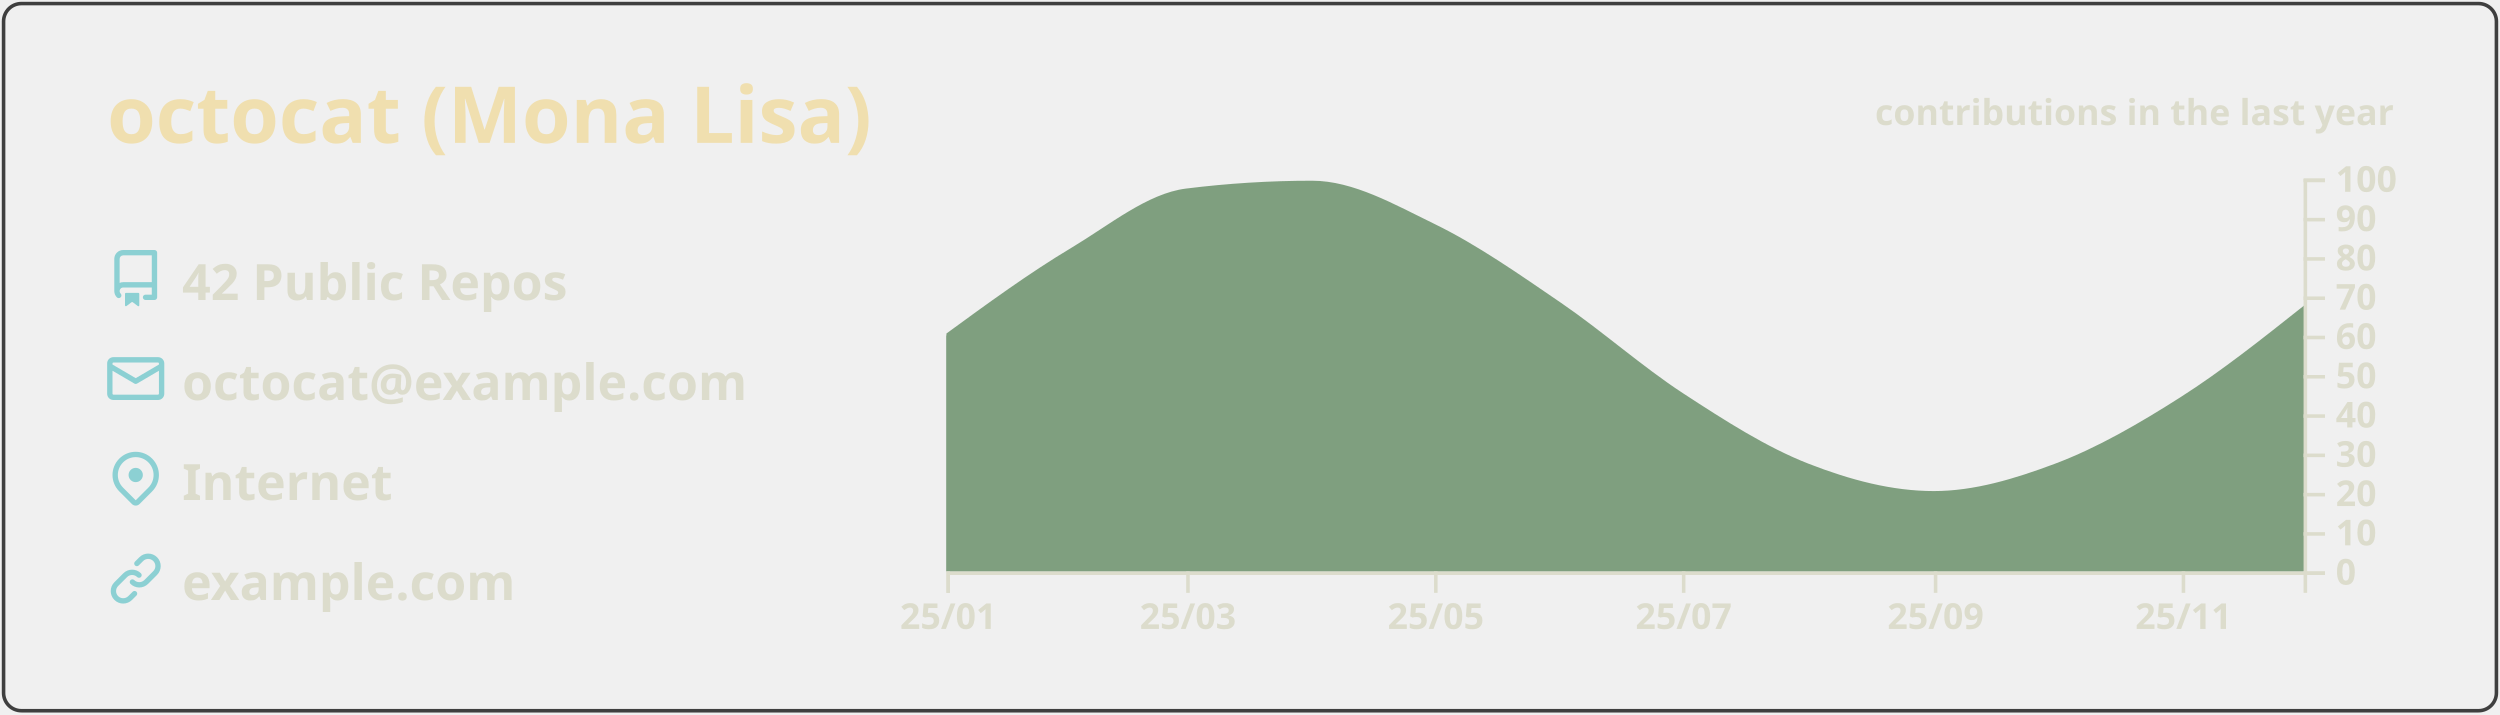
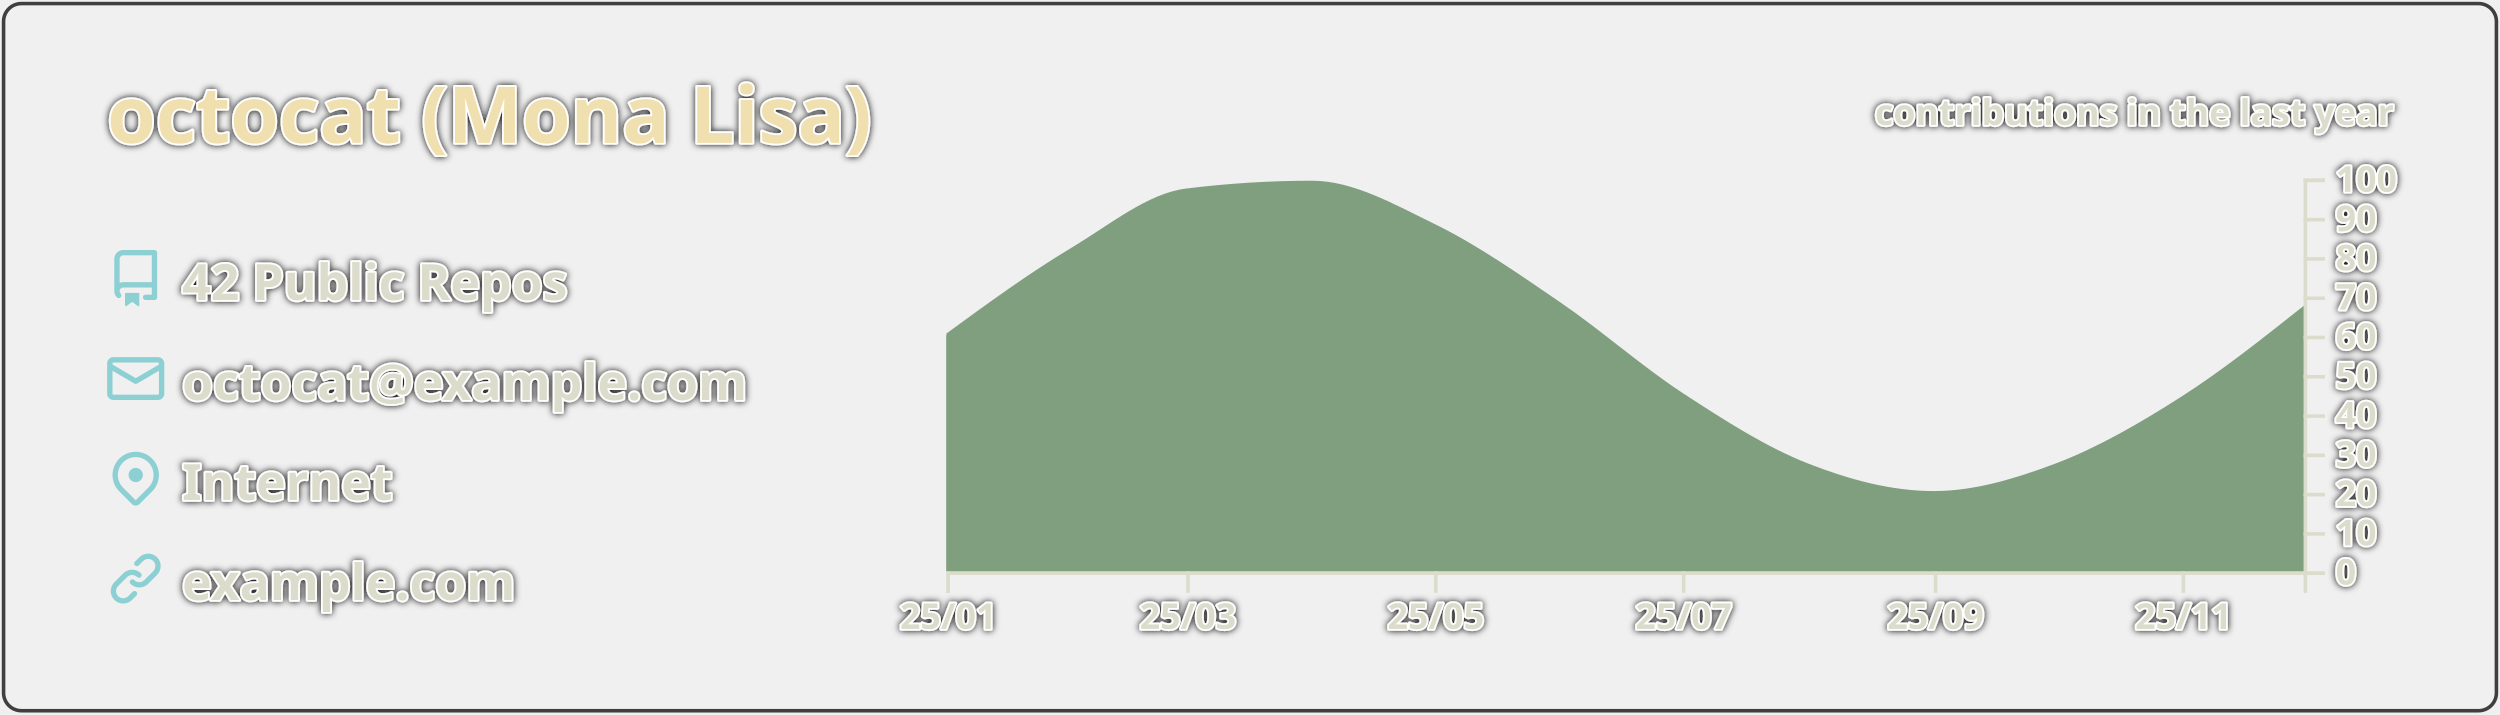
<svg xmlns="http://www.w3.org/2000/svg" width="700" height="200" viewBox="0 0 700 200">
  <style>* {
          font-family: 'Segoe UI', Ubuntu, "Helvetica Neue", Sans-Serif
        }
        text {
          font-weight: 600;
-           
+           paint-order: stroke fill;
+           stroke: #fff;
+           stroke-width: 1px;
+           stroke-linejoin: round;
+           filter: drop-shadow(0 0 1px #111);
        }</style>
  <g class="gpsc-root">
    <rect x="1" y="1" rx="5" ry="5" height="99%" width="99.714%" stroke="#3f3f3f" stroke-width="1" fill="#ffffff00" stroke-opacity="1" />
    <text x="30" y="40" class="gpsc-item" style="--gpsc-i: 0; font-size: 22px; fill: #f0dfaf;">octocat (Mona Lisa)</text>
    <g transform="translate(0,40)">
      <g transform="translate(30,30)">
        <g class="gpsc-item" style="--gpsc-i: 0;">
          <g transform="translate(0,0)" width="14" height="14" fill="#8cd0d3">
            <path fill-rule="evenodd" d="M2 2.5A2.5 2.5 0 014.5 0h8.75a.75.75 0 01.75.75v12.5a.75.75 0 01-.75.75h-2.5a.75.75 0 110-1.5h1.75v-2h-8a1 1 0 00-.714 1.7.75.75 0 01-1.072 1.05A2.495 2.495 0 012 11.5v-9zm10.5-1V9h-8c-.356 0-.694.074-1 .208V2.5a1 1 0 011-1h8zM5 12.25v3.25a.25.25 0 00.4.2l1.45-1.087a.25.25 0 01.3 0L8.6 15.7a.25.25 0 00.4-.2v-3.25a.25.25 0 00-.25-.25h-3.5a.25.25 0 00-.25.25z" />
          </g>
        </g>
        <g class="gpsc-item" style="--gpsc-i: 1;">
          <g transform="translate(0,28)" width="14" height="14" fill="#8cd0d3">
            <path fill-rule="evenodd" d="M1.75 2A1.75 1.75 0 000 3.75v.736a.75.75 0 000 .027v7.737C0 13.216.784 14 1.75 14h12.5A1.75 1.75 0 0016 12.25v-8.5A1.75 1.75 0 0014.25 2H1.75zM14.5 4.07v-.32a.25.25 0 00-.25-.25H1.75a.25.25 0 00-.25.25v.32L8 7.88l6.5-3.81zm-13 1.74v6.441c0 .138.112.25.25.25h12.5a.25.25 0 00.25-.25V5.809L8.38 9.397a.75.75 0 01-.76 0L1.5 5.809z" />
          </g>
        </g>
        <g class="gpsc-item" style="--gpsc-i: 2;">
          <g transform="translate(0,56)" width="14" height="14" fill="#8cd0d3">
            <path fill-rule="evenodd" d="M11.536 3.464a5 5 0 010 7.072L8 14.07l-3.536-3.535a5 5 0 117.072-7.072v.001zm1.06 8.132a6.5 6.5 0 10-9.192 0l3.535 3.536a1.5 1.5 0 002.122 0l3.535-3.536zM8 9a2 2 0 100-4 2 2 0 000 4z" />
          </g>
        </g>
        <g class="gpsc-item" style="--gpsc-i: 3;">
          <g transform="translate(0,84)" width="14" height="14" fill="#8cd0d3">
            <path fill-rule="evenodd" d="M7.775 3.275a.75.75 0 001.06 1.06l1.25-1.25a2 2 0 112.83 2.83l-2.5 2.5a2 2 0 01-2.83 0 .75.75 0 00-1.06 1.06 3.5 3.5 0 004.95 0l2.5-2.5a3.5 3.5 0 00-4.95-4.95l-1.25 1.25zm-4.69 9.64a2 2 0 010-2.83l2.5-2.5a2 2 0 012.83 0 .75.75 0 001.06-1.06 3.5 3.5 0 00-4.95 0l-2.5 2.5a3.5 3.5 0 004.95 4.95l1.25-1.25a.75.75 0 00-1.06-1.06l-1.25 1.25a2 2 0 01-2.83 0z" />
          </g>
        </g>
        <text x="21" y="14" class="gpsc-item" style="--gpsc-i: 0; fill: #dcdccc; font-size: 14px;">42 Public Repos</text>
        <text x="21" y="42" class="gpsc-item" style="--gpsc-i: 1; fill: #dcdccc; font-size: 14px;">octocat@example.com</text>
        <text x="21" y="70" class="gpsc-item" style="--gpsc-i: 2; fill: #dcdccc; font-size: 14px;">Internet</text>
        <text x="21" y="98" class="gpsc-item" style="--gpsc-i: 3; fill: #dcdccc; font-size: 14px;">example.com</text>
      </g>
      <g color="#7f9f7f" transform="translate(295,10)">
        <clipPath id="gpsc-reveal-clip">
          <rect class="gpsc-reveal" x="-30" y="0" width="410" height="110" style="--gpsc-w: 410px; --gpsc-i: 4;" />
        </clipPath>
        <g clip-path="url(#gpsc-reveal-clip)" class="gpsc-chart" style="--gpsc-i: 4;">
          <path transform="translate(-30,0)" stroke="#7f9f7f" fill="#7f9f7f" opacity="1" d="M0,44C11.756,35.414,23.513,26.828,35.269,19.8C45.888,13.452,56.507,4.625,67.126,3.3C78.882,1.833,90.639,1.1,102.395,1.1C113.772,1.1,125.15,7.66,136.527,13.2C148.283,18.925,160.04,27.165,171.796,35.2C183.174,42.976,194.551,53.073,205.928,60.5C217.685,68.175,229.441,75.717,241.198,80.3C252.954,84.883,264.711,88,276.467,88C287.844,88,299.222,84.571,310.599,80.3C322.355,75.887,334.112,69.094,345.868,61.6C357.246,54.348,368.623,45.324,380,36.3L380,110C368.623,110,357.246,110,345.868,110C334.112,110,322.355,110,310.599,110C299.222,110,287.844,110,276.467,110C264.711,110,252.954,110,241.198,110C229.441,110,217.685,110,205.928,110C194.551,110,183.174,110,171.796,110C160.04,110,148.283,110,136.527,110C125.15,110,113.772,110,102.395,110C90.639,110,78.882,110,67.126,110C56.507,110,45.888,110,35.269,110C23.513,110,11.756,110,0,110Z" />
        </g>
        <g color="#dcdccc" transform="translate(-30,110)" fill="none" font-size="10" font-family="sans-serif" text-anchor="middle">
          <path class="domain" stroke="currentColor" d="M0.5,6V0.5H380.5V6" />
          <g class="tick" opacity="1" transform="translate(0.5,0)">
            <line stroke="currentColor" y2="6" />
            <text fill="currentColor" y="9" dy="0.71em">25/01</text>
          </g>
          <g class="tick" opacity="1" transform="translate(67.62575,0)">
            <line stroke="currentColor" y2="6" />
            <text fill="currentColor" y="9" dy="0.71em">25/03</text>
          </g>
          <g class="tick" opacity="1" transform="translate(137.0269,0)">
            <line stroke="currentColor" y2="6" />
            <text fill="currentColor" y="9" dy="0.71em">25/05</text>
          </g>
          <g class="tick" opacity="1" transform="translate(206.4281,0)">
            <line stroke="currentColor" y2="6" />
            <text fill="currentColor" y="9" dy="0.71em">25/07</text>
          </g>
          <g class="tick" opacity="1" transform="translate(276.9671,0)">
            <line stroke="currentColor" y2="6" />
            <text fill="currentColor" y="9" dy="0.71em">25/09</text>
          </g>
          <g class="tick" opacity="1" transform="translate(346.3683,0)">
            <line stroke="currentColor" y2="6" />
            <text fill="currentColor" y="9" dy="0.71em">25/11</text>
          </g>
        </g>
        <g color="#dcdccc" transform="translate(350,0)" fill="none" font-size="10" font-family="sans-serif" text-anchor="start">
          <path class="domain" stroke="currentColor" d="M6,110.5H0.5V0.5H6" />
          <g class="tick" opacity="1" transform="translate(0,110.5)">
            <line stroke="currentColor" x2="6" />
            <text fill="currentColor" x="9" dy="0.32em">0</text>
          </g>
          <g class="tick" opacity="1" transform="translate(0,99.5)">
            <line stroke="currentColor" x2="6" />
            <text fill="currentColor" x="9" dy="0.32em">10</text>
          </g>
          <g class="tick" opacity="1" transform="translate(0,88.5)">
            <line stroke="currentColor" x2="6" />
            <text fill="currentColor" x="9" dy="0.32em">20</text>
          </g>
          <g class="tick" opacity="1" transform="translate(0,77.5)">
            <line stroke="currentColor" x2="6" />
            <text fill="currentColor" x="9" dy="0.32em">30</text>
          </g>
          <g class="tick" opacity="1" transform="translate(0,66.5)">
            <line stroke="currentColor" x2="6" />
            <text fill="currentColor" x="9" dy="0.32em">40</text>
          </g>
          <g class="tick" opacity="1" transform="translate(0,55.5)">
            <line stroke="currentColor" x2="6" />
            <text fill="currentColor" x="9" dy="0.32em">50</text>
          </g>
          <g class="tick" opacity="1" transform="translate(0,44.5)">
            <line stroke="currentColor" x2="6" />
            <text fill="currentColor" x="9" dy="0.32em">60</text>
          </g>
          <g class="tick" opacity="1" transform="translate(0,33.5)">
            <line stroke="currentColor" x2="6" />
            <text fill="currentColor" x="9" dy="0.32em">70</text>
          </g>
          <g class="tick" opacity="1" transform="translate(0,22.5)">
            <line stroke="currentColor" x2="6" />
            <text fill="currentColor" x="9" dy="0.32em">80</text>
          </g>
          <g class="tick" opacity="1" transform="translate(0,11.5)">
            <line stroke="currentColor" x2="6" />
            <text fill="currentColor" x="9" dy="0.32em">90</text>
          </g>
          <g class="tick" opacity="1" transform="translate(0,0.5)">
            <line stroke="currentColor" x2="6" />
            <text fill="currentColor" x="9" dy="0.32em">100</text>
          </g>
        </g>
        <g>
          <text y="-15" x="230" style="fill: #dcdccc; font-size: 10px;">contributions in the last year</text>
        </g>
      </g>
    </g>
  </g>
</svg>
